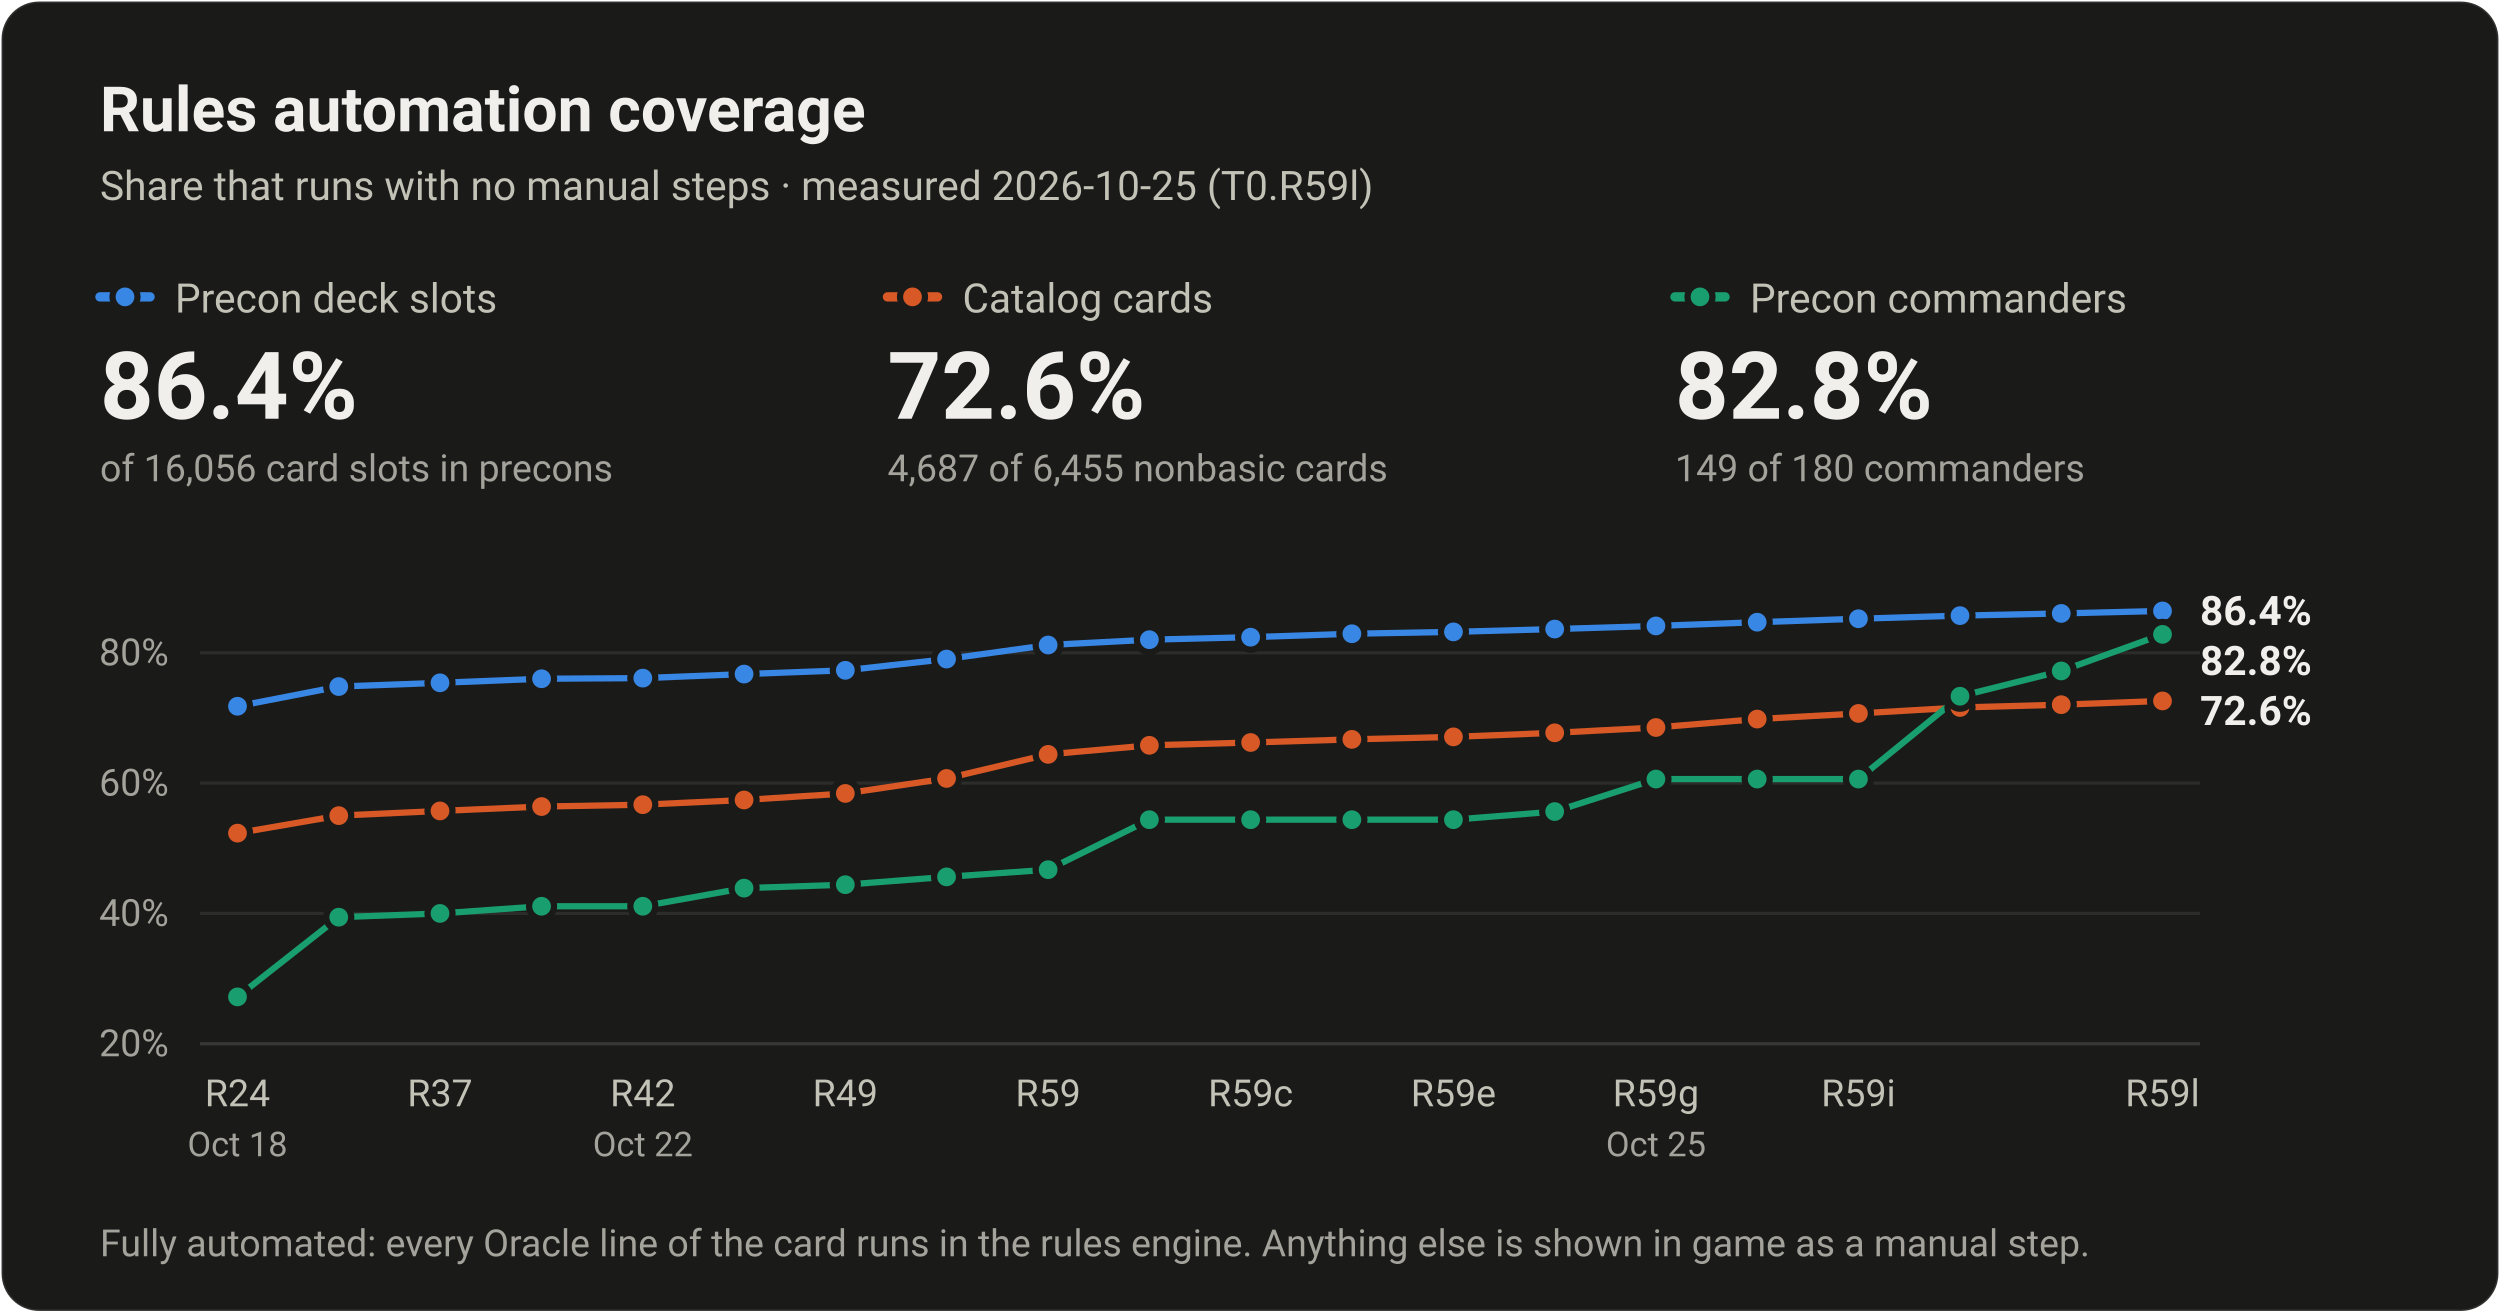
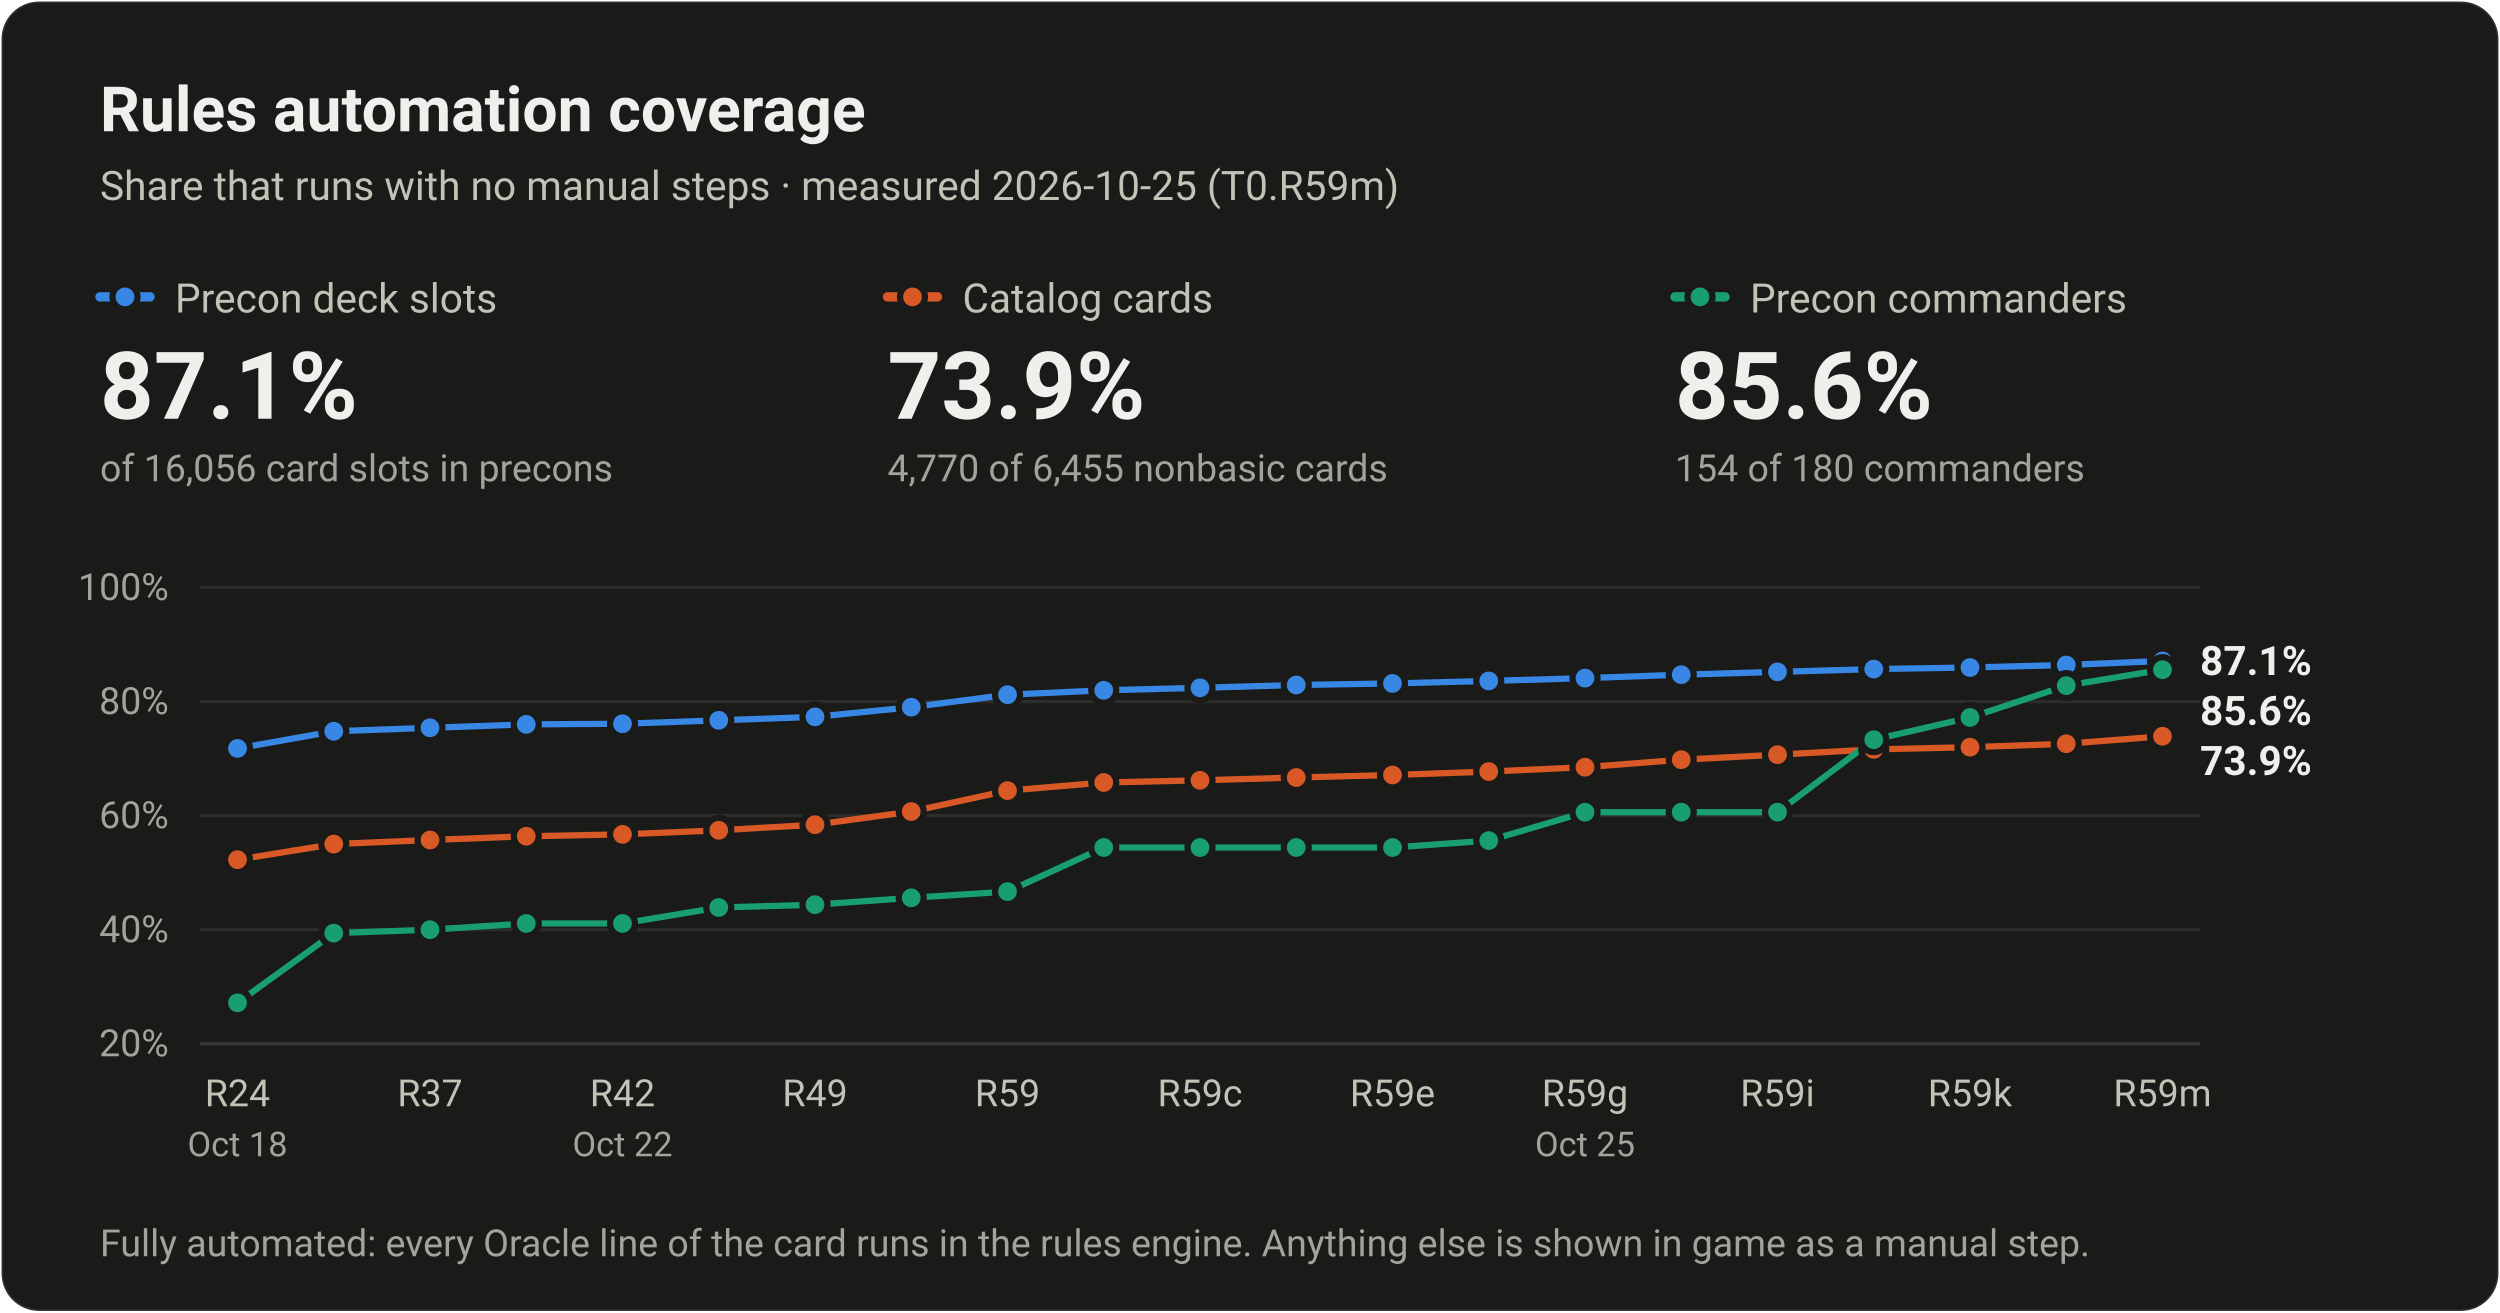
<svg xmlns="http://www.w3.org/2000/svg" viewBox="0 0 800 420" width="800" height="420" role="img" aria-labelledby="t d" font-family="system-ui, -apple-system, 'Segoe UI', Roboto, Helvetica, Arial, sans-serif">
  <rect x="0.5" y="0.5" width="799" height="419" rx="12" fill="#1a1a19" stroke="rgba(255,255,255,0.10)" />
  <text x="32" y="42" font-size="20" fill="#f0efec" font-weight="600">Rules automation coverage</text>
-   <text x="32" y="64" font-size="13" fill="#c3c2b7">Share that runs with no manual steps · measured 2026-10-25 (T0.R59l)</text>
+   <text x="32" y="64" font-size="13" fill="#c3c2b7">Share that runs with no manual steps · measured 2026-10-25 (T0.R59m)</text>
  <line x1="32" y1="95" x2="48" y2="95" stroke="#3987e5" stroke-width="3" stroke-linecap="round" />
  <circle cx="40" cy="95" r="4" fill="#3987e5" stroke="#1a1a19" stroke-width="2" />
  <text x="56" y="100" font-size="13" fill="#c3c2b7">Precon deck slots</text>
-   <text x="32" y="134" font-size="30" fill="#f0efec" font-weight="600">86.4%</text>
+   <text x="32" y="134" font-size="30" fill="#f0efec" font-weight="600">87.1%</text>
  <text x="32" y="154" font-size="12" fill="#a3a29b">of 16,056 card slots in precons</text>
  <line x1="284" y1="95" x2="300" y2="95" stroke="#d95926" stroke-width="3" stroke-linecap="round" />
  <circle cx="292" cy="95" r="4" fill="#d95926" stroke="#1a1a19" stroke-width="2" />
  <text x="308" y="100" font-size="13" fill="#c3c2b7">Catalog cards</text>
-   <text x="284" y="134" font-size="30" fill="#f0efec" font-weight="600">72.6%</text>
-   <text x="284" y="154" font-size="12" fill="#a3a29b">4,687 of 6,455 nonbasic cards</text>
+   <text x="284" y="134" font-size="30" fill="#f0efec" font-weight="600">73.9%</text>
+   <text x="284" y="154" font-size="12" fill="#a3a29b">4,770 of 6,455 nonbasic cards</text>
  <line x1="536" y1="95" x2="552" y2="95" stroke="#199e70" stroke-width="3" stroke-linecap="round" />
  <circle cx="544" cy="95" r="4" fill="#199e70" stroke="#1a1a19" stroke-width="2" />
  <text x="560" y="100" font-size="13" fill="#c3c2b7">Precon commanders</text>
-   <text x="536" y="134" font-size="30" fill="#f0efec" font-weight="600">82.8%</text>
-   <text x="536" y="154" font-size="12" fill="#a3a29b">149 of 180 commanders</text>
+   <text x="536" y="134" font-size="30" fill="#f0efec" font-weight="600">85.6%</text>
+   <text x="536" y="154" font-size="12" fill="#a3a29b">154 of 180 commanders</text>
  <text x="54" y="338" font-size="12" fill="#a3a29b" text-anchor="end">20%</text>
-   <line x1="64" y1="292.3" x2="704" y2="292.3" stroke="#2c2c2a" stroke-width="1" />
-   <text x="54" y="296.3" font-size="12" fill="#a3a29b" text-anchor="end">40%</text>
-   <line x1="64" y1="250.6" x2="704" y2="250.6" stroke="#2c2c2a" stroke-width="1" />
-   <text x="54" y="254.6" font-size="12" fill="#a3a29b" text-anchor="end">60%</text>
-   <line x1="64" y1="208.9" x2="704" y2="208.9" stroke="#2c2c2a" stroke-width="1" />
-   <text x="54" y="212.9" font-size="12" fill="#a3a29b" text-anchor="end">80%</text>
+   <line x1="64" y1="297.5" x2="704" y2="297.5" stroke="#2c2c2a" stroke-width="1" />
+   <text x="54" y="301.5" font-size="12" fill="#a3a29b" text-anchor="end">40%</text>
+   <line x1="64" y1="261" x2="704" y2="261" stroke="#2c2c2a" stroke-width="1" />
+   <text x="54" y="265" font-size="12" fill="#a3a29b" text-anchor="end">60%</text>
+   <line x1="64" y1="224.5" x2="704" y2="224.5" stroke="#2c2c2a" stroke-width="1" />
+   <text x="54" y="228.5" font-size="12" fill="#a3a29b" text-anchor="end">80%</text>
+   <line x1="64" y1="188" x2="704" y2="188" stroke="#2c2c2a" stroke-width="1" />
+   <text x="54" y="192" font-size="12" fill="#a3a29b" text-anchor="end">100%</text>
  <line x1="64" y1="334" x2="704" y2="334" stroke="#383835" stroke-width="1" />
  <text x="76" y="354" font-size="12" fill="#c3c2b7" text-anchor="middle">R24</text>
  <text x="76" y="370" font-size="11" fill="#a3a29b" text-anchor="middle">Oct 18</text>
-   <text x="140.8" y="354" font-size="12" fill="#c3c2b7" text-anchor="middle">R37</text>
-   <text x="205.7" y="354" font-size="12" fill="#c3c2b7" text-anchor="middle">R42</text>
-   <text x="205.7" y="370" font-size="11" fill="#a3a29b" text-anchor="middle">Oct 22</text>
-   <text x="270.5" y="354" font-size="12" fill="#c3c2b7" text-anchor="middle">R49</text>
-   <text x="335.4" y="354" font-size="12" fill="#c3c2b7" text-anchor="middle">R59</text>
-   <text x="400.2" y="354" font-size="12" fill="#c3c2b7" text-anchor="middle">R59c</text>
-   <text x="465.1" y="354" font-size="12" fill="#c3c2b7" text-anchor="middle">R59e</text>
-   <text x="529.9" y="354" font-size="12" fill="#c3c2b7" text-anchor="middle">R59g</text>
-   <text x="529.9" y="370" font-size="11" fill="#a3a29b" text-anchor="middle">Oct 25</text>
-   <text x="594.7" y="354" font-size="12" fill="#c3c2b7" text-anchor="middle">R59i</text>
-   <text x="692" y="354" font-size="12" fill="#c3c2b7" text-anchor="middle">R59l</text>
-   <path d="M76 226 L108.4 219.7 L140.8 218.5 L173.3 217.2 L205.7 217 L238.1 215.7 L270.5 214.5 L302.9 210.9 L335.4 206.4 L367.8 204.7 L400.2 203.9 L432.6 202.8 L465.1 202.2 L497.5 201.3 L529.9 200.3 L562.3 199.1 L594.7 198 L627.2 197 L659.6 196.3 L692 195.5" fill="none" stroke="#3987e5" stroke-width="2" stroke-linejoin="round" stroke-linecap="round" />
-   <path d="M76 266.6 L108.4 261 L140.8 259.5 L173.3 258.1 L205.7 257.5 L238.1 256 L270.5 253.9 L302.9 249.1 L335.4 241.4 L367.8 238.5 L400.2 237.6 L432.6 236.6 L465.1 235.8 L497.5 234.5 L529.9 232.8 L562.3 230.1 L594.7 228.3 L627.2 226.4 L659.6 225.5 L692 224.3" fill="none" stroke="#d95926" stroke-width="2" stroke-linejoin="round" stroke-linecap="round" />
-   <path d="M76 319 L108.4 293.5 L140.8 292.3 L173.3 290 L205.7 290 L238.1 284.2 L270.5 283.1 L302.9 280.6 L335.4 278.3 L367.8 262.3 L400.2 262.3 L432.6 262.3 L465.1 262.3 L497.5 259.7 L529.9 249.3 L562.3 249.3 L594.7 249.3 L627.2 222.8 L659.6 214.7 L692 203" fill="none" stroke="#199e70" stroke-width="2" stroke-linejoin="round" stroke-linecap="round" />
-   <circle cx="76" cy="226" r="4" fill="#3987e5" stroke="#1a1a19" stroke-width="2" />
-   <circle cx="108.4" cy="219.7" r="4" fill="#3987e5" stroke="#1a1a19" stroke-width="2" />
-   <circle cx="140.8" cy="218.5" r="4" fill="#3987e5" stroke="#1a1a19" stroke-width="2" />
-   <circle cx="173.3" cy="217.2" r="4" fill="#3987e5" stroke="#1a1a19" stroke-width="2" />
-   <circle cx="205.7" cy="217" r="4" fill="#3987e5" stroke="#1a1a19" stroke-width="2" />
-   <circle cx="238.1" cy="215.7" r="4" fill="#3987e5" stroke="#1a1a19" stroke-width="2" />
-   <circle cx="270.5" cy="214.5" r="4" fill="#3987e5" stroke="#1a1a19" stroke-width="2" />
-   <circle cx="302.9" cy="210.9" r="4" fill="#3987e5" stroke="#1a1a19" stroke-width="2" />
-   <circle cx="335.4" cy="206.4" r="4" fill="#3987e5" stroke="#1a1a19" stroke-width="2" />
-   <circle cx="367.8" cy="204.7" r="4" fill="#3987e5" stroke="#1a1a19" stroke-width="2" />
-   <circle cx="400.2" cy="203.9" r="4" fill="#3987e5" stroke="#1a1a19" stroke-width="2" />
-   <circle cx="432.6" cy="202.8" r="4" fill="#3987e5" stroke="#1a1a19" stroke-width="2" />
-   <circle cx="465.1" cy="202.2" r="4" fill="#3987e5" stroke="#1a1a19" stroke-width="2" />
-   <circle cx="497.5" cy="201.3" r="4" fill="#3987e5" stroke="#1a1a19" stroke-width="2" />
-   <circle cx="529.9" cy="200.3" r="4" fill="#3987e5" stroke="#1a1a19" stroke-width="2" />
-   <circle cx="562.3" cy="199.1" r="4" fill="#3987e5" stroke="#1a1a19" stroke-width="2" />
-   <circle cx="594.7" cy="198" r="4" fill="#3987e5" stroke="#1a1a19" stroke-width="2" />
-   <circle cx="627.2" cy="197" r="4" fill="#3987e5" stroke="#1a1a19" stroke-width="2" />
-   <circle cx="659.6" cy="196.3" r="4" fill="#3987e5" stroke="#1a1a19" stroke-width="2" />
-   <circle cx="692" cy="195.5" r="4" fill="#3987e5" stroke="#1a1a19" stroke-width="2" />
-   <circle cx="76" cy="266.6" r="4" fill="#d95926" stroke="#1a1a19" stroke-width="2" />
-   <circle cx="108.4" cy="261" r="4" fill="#d95926" stroke="#1a1a19" stroke-width="2" />
-   <circle cx="140.8" cy="259.5" r="4" fill="#d95926" stroke="#1a1a19" stroke-width="2" />
-   <circle cx="173.3" cy="258.1" r="4" fill="#d95926" stroke="#1a1a19" stroke-width="2" />
-   <circle cx="205.7" cy="257.5" r="4" fill="#d95926" stroke="#1a1a19" stroke-width="2" />
-   <circle cx="238.1" cy="256" r="4" fill="#d95926" stroke="#1a1a19" stroke-width="2" />
-   <circle cx="270.5" cy="253.9" r="4" fill="#d95926" stroke="#1a1a19" stroke-width="2" />
-   <circle cx="302.9" cy="249.1" r="4" fill="#d95926" stroke="#1a1a19" stroke-width="2" />
-   <circle cx="335.4" cy="241.4" r="4" fill="#d95926" stroke="#1a1a19" stroke-width="2" />
-   <circle cx="367.8" cy="238.5" r="4" fill="#d95926" stroke="#1a1a19" stroke-width="2" />
-   <circle cx="400.2" cy="237.6" r="4" fill="#d95926" stroke="#1a1a19" stroke-width="2" />
-   <circle cx="432.6" cy="236.6" r="4" fill="#d95926" stroke="#1a1a19" stroke-width="2" />
-   <circle cx="465.1" cy="235.8" r="4" fill="#d95926" stroke="#1a1a19" stroke-width="2" />
-   <circle cx="497.5" cy="234.5" r="4" fill="#d95926" stroke="#1a1a19" stroke-width="2" />
-   <circle cx="529.9" cy="232.8" r="4" fill="#d95926" stroke="#1a1a19" stroke-width="2" />
-   <circle cx="562.3" cy="230.1" r="4" fill="#d95926" stroke="#1a1a19" stroke-width="2" />
-   <circle cx="594.7" cy="228.3" r="4" fill="#d95926" stroke="#1a1a19" stroke-width="2" />
-   <circle cx="627.2" cy="226.4" r="4" fill="#d95926" stroke="#1a1a19" stroke-width="2" />
-   <circle cx="659.6" cy="225.5" r="4" fill="#d95926" stroke="#1a1a19" stroke-width="2" />
-   <circle cx="692" cy="224.3" r="4" fill="#d95926" stroke="#1a1a19" stroke-width="2" />
-   <circle cx="76" cy="319" r="4" fill="#199e70" stroke="#1a1a19" stroke-width="2" />
-   <circle cx="108.4" cy="293.5" r="4" fill="#199e70" stroke="#1a1a19" stroke-width="2" />
-   <circle cx="140.8" cy="292.3" r="4" fill="#199e70" stroke="#1a1a19" stroke-width="2" />
-   <circle cx="173.3" cy="290" r="4" fill="#199e70" stroke="#1a1a19" stroke-width="2" />
-   <circle cx="205.7" cy="290" r="4" fill="#199e70" stroke="#1a1a19" stroke-width="2" />
-   <circle cx="238.1" cy="284.2" r="4" fill="#199e70" stroke="#1a1a19" stroke-width="2" />
-   <circle cx="270.5" cy="283.1" r="4" fill="#199e70" stroke="#1a1a19" stroke-width="2" />
-   <circle cx="302.9" cy="280.6" r="4" fill="#199e70" stroke="#1a1a19" stroke-width="2" />
-   <circle cx="335.4" cy="278.3" r="4" fill="#199e70" stroke="#1a1a19" stroke-width="2" />
-   <circle cx="367.8" cy="262.3" r="4" fill="#199e70" stroke="#1a1a19" stroke-width="2" />
-   <circle cx="400.2" cy="262.3" r="4" fill="#199e70" stroke="#1a1a19" stroke-width="2" />
-   <circle cx="432.6" cy="262.3" r="4" fill="#199e70" stroke="#1a1a19" stroke-width="2" />
-   <circle cx="465.1" cy="262.3" r="4" fill="#199e70" stroke="#1a1a19" stroke-width="2" />
-   <circle cx="497.5" cy="259.7" r="4" fill="#199e70" stroke="#1a1a19" stroke-width="2" />
-   <circle cx="529.9" cy="249.3" r="4" fill="#199e70" stroke="#1a1a19" stroke-width="2" />
-   <circle cx="562.3" cy="249.3" r="4" fill="#199e70" stroke="#1a1a19" stroke-width="2" />
-   <circle cx="594.7" cy="249.3" r="4" fill="#199e70" stroke="#1a1a19" stroke-width="2" />
-   <circle cx="627.2" cy="222.8" r="4" fill="#199e70" stroke="#1a1a19" stroke-width="2" />
-   <circle cx="659.6" cy="214.7" r="4" fill="#199e70" stroke="#1a1a19" stroke-width="2" />
-   <circle cx="692" cy="203" r="4" fill="#199e70" stroke="#1a1a19" stroke-width="2" />
-   <text x="704" y="200" font-size="13" fill="#f0efec" font-weight="600">86.4%</text>
-   <text x="704" y="216" font-size="13" fill="#f0efec" font-weight="600">82.8%</text>
-   <text x="704" y="232" font-size="13" fill="#f0efec" font-weight="600">72.6%</text>
+   <text x="137.6" y="354" font-size="12" fill="#c3c2b7" text-anchor="middle">R37</text>
+   <text x="199.2" y="354" font-size="12" fill="#c3c2b7" text-anchor="middle">R42</text>
+   <text x="199.2" y="370" font-size="11" fill="#a3a29b" text-anchor="middle">Oct 22</text>
+   <text x="260.8" y="354" font-size="12" fill="#c3c2b7" text-anchor="middle">R49</text>
+   <text x="322.4" y="354" font-size="12" fill="#c3c2b7" text-anchor="middle">R59</text>
+   <text x="384" y="354" font-size="12" fill="#c3c2b7" text-anchor="middle">R59c</text>
+   <text x="445.6" y="354" font-size="12" fill="#c3c2b7" text-anchor="middle">R59e</text>
+   <text x="507.2" y="354" font-size="12" fill="#c3c2b7" text-anchor="middle">R59g</text>
+   <text x="507.2" y="370" font-size="11" fill="#a3a29b" text-anchor="middle">Oct 25</text>
+   <text x="568.8" y="354" font-size="12" fill="#c3c2b7" text-anchor="middle">R59i</text>
+   <text x="630.4" y="354" font-size="12" fill="#c3c2b7" text-anchor="middle">R59k</text>
+   <text x="692" y="354" font-size="12" fill="#c3c2b7" text-anchor="middle">R59m</text>
+   <path d="M76 239.5 L106.8 234 L137.6 232.9 L168.4 231.8 L199.2 231.6 L230 230.5 L260.8 229.4 L291.6 226.3 L322.4 222.3 L353.2 220.9 L384 220.1 L414.8 219.2 L445.6 218.7 L476.4 217.9 L507.2 217 L538 215.9 L568.8 215 L599.6 214.1 L630.4 213.6 L661.2 212.8 L692 211.5" fill="none" stroke="#3987e5" stroke-width="2" stroke-linejoin="round" stroke-linecap="round" />
+   <path d="M76 275.1 L106.8 270.1 L137.6 268.8 L168.4 267.6 L199.2 267 L230 265.7 L260.8 263.9 L291.6 259.7 L322.4 253 L353.2 250.4 L384 249.7 L414.8 248.8 L445.6 248 L476.4 246.9 L507.2 245.5 L538 243.1 L568.8 241.5 L599.6 239.8 L630.4 239.1 L661.2 238 L692 235.6" fill="none" stroke="#d95926" stroke-width="2" stroke-linejoin="round" stroke-linecap="round" />
+   <path d="M76 320.9 L106.8 298.6 L137.6 297.5 L168.4 295.5 L199.2 295.5 L230 290.4 L260.8 289.5 L291.6 287.3 L322.4 285.3 L353.2 271.2 L384 271.2 L414.8 271.2 L445.6 271.2 L476.4 269 L507.2 259.9 L538 259.9 L568.8 259.9 L599.6 236.7 L630.4 229.6 L661.2 219.4 L692 214.3" fill="none" stroke="#199e70" stroke-width="2" stroke-linejoin="round" stroke-linecap="round" />
+   <circle cx="76" cy="239.5" r="4" fill="#3987e5" stroke="#1a1a19" stroke-width="2" />
+   <circle cx="106.8" cy="234" r="4" fill="#3987e5" stroke="#1a1a19" stroke-width="2" />
+   <circle cx="137.6" cy="232.9" r="4" fill="#3987e5" stroke="#1a1a19" stroke-width="2" />
+   <circle cx="168.4" cy="231.8" r="4" fill="#3987e5" stroke="#1a1a19" stroke-width="2" />
+   <circle cx="199.2" cy="231.6" r="4" fill="#3987e5" stroke="#1a1a19" stroke-width="2" />
+   <circle cx="230" cy="230.5" r="4" fill="#3987e5" stroke="#1a1a19" stroke-width="2" />
+   <circle cx="260.8" cy="229.4" r="4" fill="#3987e5" stroke="#1a1a19" stroke-width="2" />
+   <circle cx="291.6" cy="226.3" r="4" fill="#3987e5" stroke="#1a1a19" stroke-width="2" />
+   <circle cx="322.4" cy="222.3" r="4" fill="#3987e5" stroke="#1a1a19" stroke-width="2" />
+   <circle cx="353.2" cy="220.9" r="4" fill="#3987e5" stroke="#1a1a19" stroke-width="2" />
+   <circle cx="384" cy="220.1" r="4" fill="#3987e5" stroke="#1a1a19" stroke-width="2" />
+   <circle cx="414.8" cy="219.2" r="4" fill="#3987e5" stroke="#1a1a19" stroke-width="2" />
+   <circle cx="445.6" cy="218.7" r="4" fill="#3987e5" stroke="#1a1a19" stroke-width="2" />
+   <circle cx="476.4" cy="217.9" r="4" fill="#3987e5" stroke="#1a1a19" stroke-width="2" />
+   <circle cx="507.2" cy="217" r="4" fill="#3987e5" stroke="#1a1a19" stroke-width="2" />
+   <circle cx="538" cy="215.9" r="4" fill="#3987e5" stroke="#1a1a19" stroke-width="2" />
+   <circle cx="568.8" cy="215" r="4" fill="#3987e5" stroke="#1a1a19" stroke-width="2" />
+   <circle cx="599.6" cy="214.1" r="4" fill="#3987e5" stroke="#1a1a19" stroke-width="2" />
+   <circle cx="630.4" cy="213.6" r="4" fill="#3987e5" stroke="#1a1a19" stroke-width="2" />
+   <circle cx="661.2" cy="212.8" r="4" fill="#3987e5" stroke="#1a1a19" stroke-width="2" />
+   <circle cx="692" cy="211.5" r="4" fill="#3987e5" stroke="#1a1a19" stroke-width="2" />
+   <circle cx="76" cy="275.1" r="4" fill="#d95926" stroke="#1a1a19" stroke-width="2" />
+   <circle cx="106.8" cy="270.1" r="4" fill="#d95926" stroke="#1a1a19" stroke-width="2" />
+   <circle cx="137.6" cy="268.8" r="4" fill="#d95926" stroke="#1a1a19" stroke-width="2" />
+   <circle cx="168.4" cy="267.6" r="4" fill="#d95926" stroke="#1a1a19" stroke-width="2" />
+   <circle cx="199.2" cy="267" r="4" fill="#d95926" stroke="#1a1a19" stroke-width="2" />
+   <circle cx="230" cy="265.7" r="4" fill="#d95926" stroke="#1a1a19" stroke-width="2" />
+   <circle cx="260.8" cy="263.9" r="4" fill="#d95926" stroke="#1a1a19" stroke-width="2" />
+   <circle cx="291.6" cy="259.7" r="4" fill="#d95926" stroke="#1a1a19" stroke-width="2" />
+   <circle cx="322.4" cy="253" r="4" fill="#d95926" stroke="#1a1a19" stroke-width="2" />
+   <circle cx="353.2" cy="250.4" r="4" fill="#d95926" stroke="#1a1a19" stroke-width="2" />
+   <circle cx="384" cy="249.7" r="4" fill="#d95926" stroke="#1a1a19" stroke-width="2" />
+   <circle cx="414.8" cy="248.8" r="4" fill="#d95926" stroke="#1a1a19" stroke-width="2" />
+   <circle cx="445.6" cy="248" r="4" fill="#d95926" stroke="#1a1a19" stroke-width="2" />
+   <circle cx="476.4" cy="246.9" r="4" fill="#d95926" stroke="#1a1a19" stroke-width="2" />
+   <circle cx="507.2" cy="245.5" r="4" fill="#d95926" stroke="#1a1a19" stroke-width="2" />
+   <circle cx="538" cy="243.1" r="4" fill="#d95926" stroke="#1a1a19" stroke-width="2" />
+   <circle cx="568.8" cy="241.5" r="4" fill="#d95926" stroke="#1a1a19" stroke-width="2" />
+   <circle cx="599.6" cy="239.8" r="4" fill="#d95926" stroke="#1a1a19" stroke-width="2" />
+   <circle cx="630.4" cy="239.1" r="4" fill="#d95926" stroke="#1a1a19" stroke-width="2" />
+   <circle cx="661.2" cy="238" r="4" fill="#d95926" stroke="#1a1a19" stroke-width="2" />
+   <circle cx="692" cy="235.6" r="4" fill="#d95926" stroke="#1a1a19" stroke-width="2" />
+   <circle cx="76" cy="320.9" r="4" fill="#199e70" stroke="#1a1a19" stroke-width="2" />
+   <circle cx="106.8" cy="298.6" r="4" fill="#199e70" stroke="#1a1a19" stroke-width="2" />
+   <circle cx="137.6" cy="297.5" r="4" fill="#199e70" stroke="#1a1a19" stroke-width="2" />
+   <circle cx="168.4" cy="295.5" r="4" fill="#199e70" stroke="#1a1a19" stroke-width="2" />
+   <circle cx="199.2" cy="295.5" r="4" fill="#199e70" stroke="#1a1a19" stroke-width="2" />
+   <circle cx="230" cy="290.4" r="4" fill="#199e70" stroke="#1a1a19" stroke-width="2" />
+   <circle cx="260.8" cy="289.5" r="4" fill="#199e70" stroke="#1a1a19" stroke-width="2" />
+   <circle cx="291.6" cy="287.3" r="4" fill="#199e70" stroke="#1a1a19" stroke-width="2" />
+   <circle cx="322.4" cy="285.3" r="4" fill="#199e70" stroke="#1a1a19" stroke-width="2" />
+   <circle cx="353.2" cy="271.2" r="4" fill="#199e70" stroke="#1a1a19" stroke-width="2" />
+   <circle cx="384" cy="271.2" r="4" fill="#199e70" stroke="#1a1a19" stroke-width="2" />
+   <circle cx="414.8" cy="271.2" r="4" fill="#199e70" stroke="#1a1a19" stroke-width="2" />
+   <circle cx="445.6" cy="271.2" r="4" fill="#199e70" stroke="#1a1a19" stroke-width="2" />
+   <circle cx="476.4" cy="269" r="4" fill="#199e70" stroke="#1a1a19" stroke-width="2" />
+   <circle cx="507.2" cy="259.9" r="4" fill="#199e70" stroke="#1a1a19" stroke-width="2" />
+   <circle cx="538" cy="259.9" r="4" fill="#199e70" stroke="#1a1a19" stroke-width="2" />
+   <circle cx="568.8" cy="259.9" r="4" fill="#199e70" stroke="#1a1a19" stroke-width="2" />
+   <circle cx="599.6" cy="236.7" r="4" fill="#199e70" stroke="#1a1a19" stroke-width="2" />
+   <circle cx="630.4" cy="229.6" r="4" fill="#199e70" stroke="#1a1a19" stroke-width="2" />
+   <circle cx="661.2" cy="219.4" r="4" fill="#199e70" stroke="#1a1a19" stroke-width="2" />
+   <circle cx="692" cy="214.3" r="4" fill="#199e70" stroke="#1a1a19" stroke-width="2" />
+   <text x="704" y="216" font-size="13" fill="#f0efec" font-weight="600">87.1%</text>
+   <text x="704" y="232" font-size="13" fill="#f0efec" font-weight="600">85.6%</text>
+   <text x="704" y="248" font-size="13" fill="#f0efec" font-weight="600">73.9%</text>
  <text x="32" y="402" font-size="12" fill="#a3a29b">Fully automated: every Oracle line of the card runs in the rules engine. Anything else is shown in game as a manual step.</text>
</svg>
